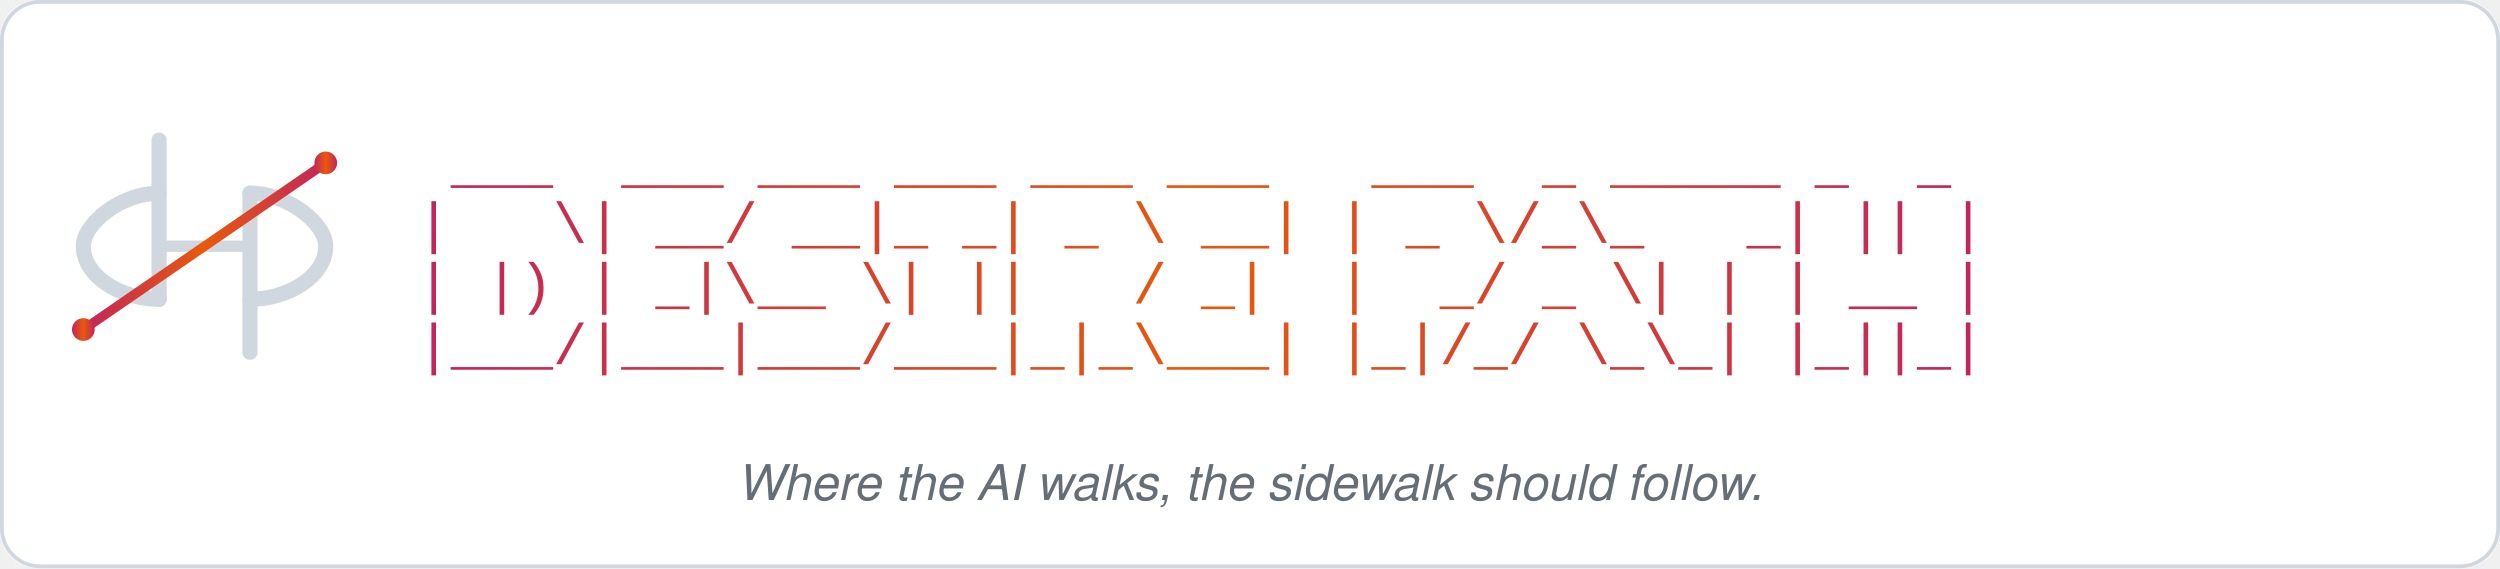
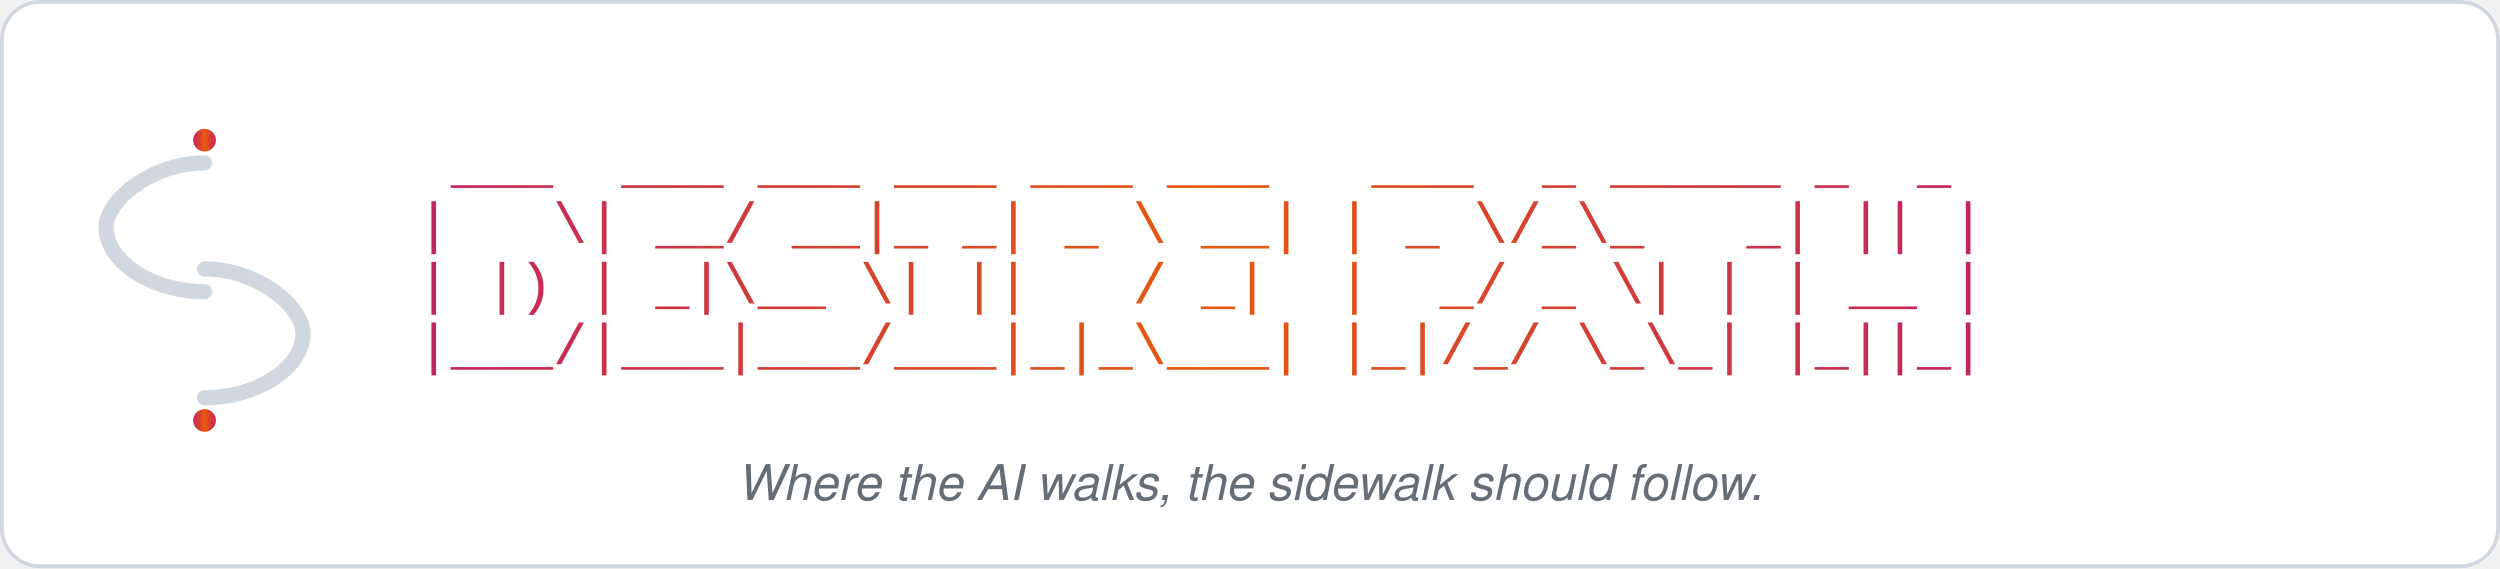
<svg xmlns="http://www.w3.org/2000/svg" width="660" height="150" viewBox="0 0 660 150">
  <defs>
    <linearGradient id="g" x1="0" y1="0" x2="1" y2="0">
      <stop offset="0%" stop-color="#c2255c" />
      <stop offset="50%" stop-color="#e8590c" />
      <stop offset="100%" stop-color="#c2255c" />
    </linearGradient>
  </defs>
  <rect width="660" height="150" rx="10" fill="#ffffff" />
  <rect x=".5" y=".5" width="659" height="149" rx="10" fill="none" stroke="#d0d7de" />
-   <g transform="translate(18, 37)">
-     <line x1="24" y1="0" x2="24" y2="42" stroke="#d0d7de" stroke-width="4" stroke-linecap="round" />
-     <path d="M 24,14 C 14,14 4,22 4,28 C 4,36 14,42 24,42" fill="none" stroke="#d0d7de" stroke-width="4" stroke-linecap="round" />
-     <line x1="48" y1="14" x2="48" y2="56" stroke="#d0d7de" stroke-width="4" stroke-linecap="round" />
-     <path d="M 48,14 C 58,14 68,22 68,28 C 68,36 58,42 48,42" fill="none" stroke="#d0d7de" stroke-width="4" stroke-linecap="round" />
-     <line x1="24" y1="28" x2="48" y2="28" stroke="#d0d7de" stroke-width="3" stroke-linecap="round" />
-     <line x1="4" y1="50" x2="68" y2="6" stroke="url(#g)" stroke-width="2.5" stroke-linecap="round" />
-     <circle cx="4" cy="50" r="3" fill="url(#g)" />
-     <circle cx="68" cy="6" r="3" fill="url(#g)" />
+   <g transform="translate(24, 37)">
+     <path d="M 30,6 C 16,6 4,16 4,23 C 4,32 16,40 30,40" fill="none" stroke="#d0d7de" stroke-width="4" stroke-linecap="round" />
+     <path d="M 30,34 C 44,34 56,44 56,51 C 56,60 44,68 30,68" fill="none" stroke="#d0d7de" stroke-width="4" stroke-linecap="round" />
+     <line x1="30" y1="0" x2="30" y2="74" stroke="url(#g)" stroke-width="2.5" stroke-linecap="round" />
+     <circle cx="30" cy="0" r="3" fill="url(#g)" />
+     <circle cx="30" cy="74" r="3" fill="url(#g)" />
  </g>
  <text font-family="SFMono-Regular,Menlo,Consolas,'Courier New',monospace" font-size="15" fill="url(#g)" xml:space="preserve">
    <tspan x="110" y="48"> ___  ___ ___ ___ ___ ___   ___  _ _____ _  _ </tspan>
    <tspan x="110" y="64">|   \| __/ __|_ _| _ \ __| | _ \/_\_   _| || |</tspan>
    <tspan x="110" y="80">| |) | _|\__ \| ||   / _|  |  _/ _ \| | | __ |</tspan>
    <tspan x="110" y="96">|___/|___|___/___|_|_\___| |_|/_/ \_\_| |_||_|</tspan>
  </text>
  <text x="330" y="132" font-family="-apple-system,BlinkMacSystemFont,'Segoe UI',Helvetica,Arial,sans-serif" font-size="13" fill="#656d76" text-anchor="middle" font-style="italic">Where the AI walks, the sidewalk should follow.</text>
</svg>
